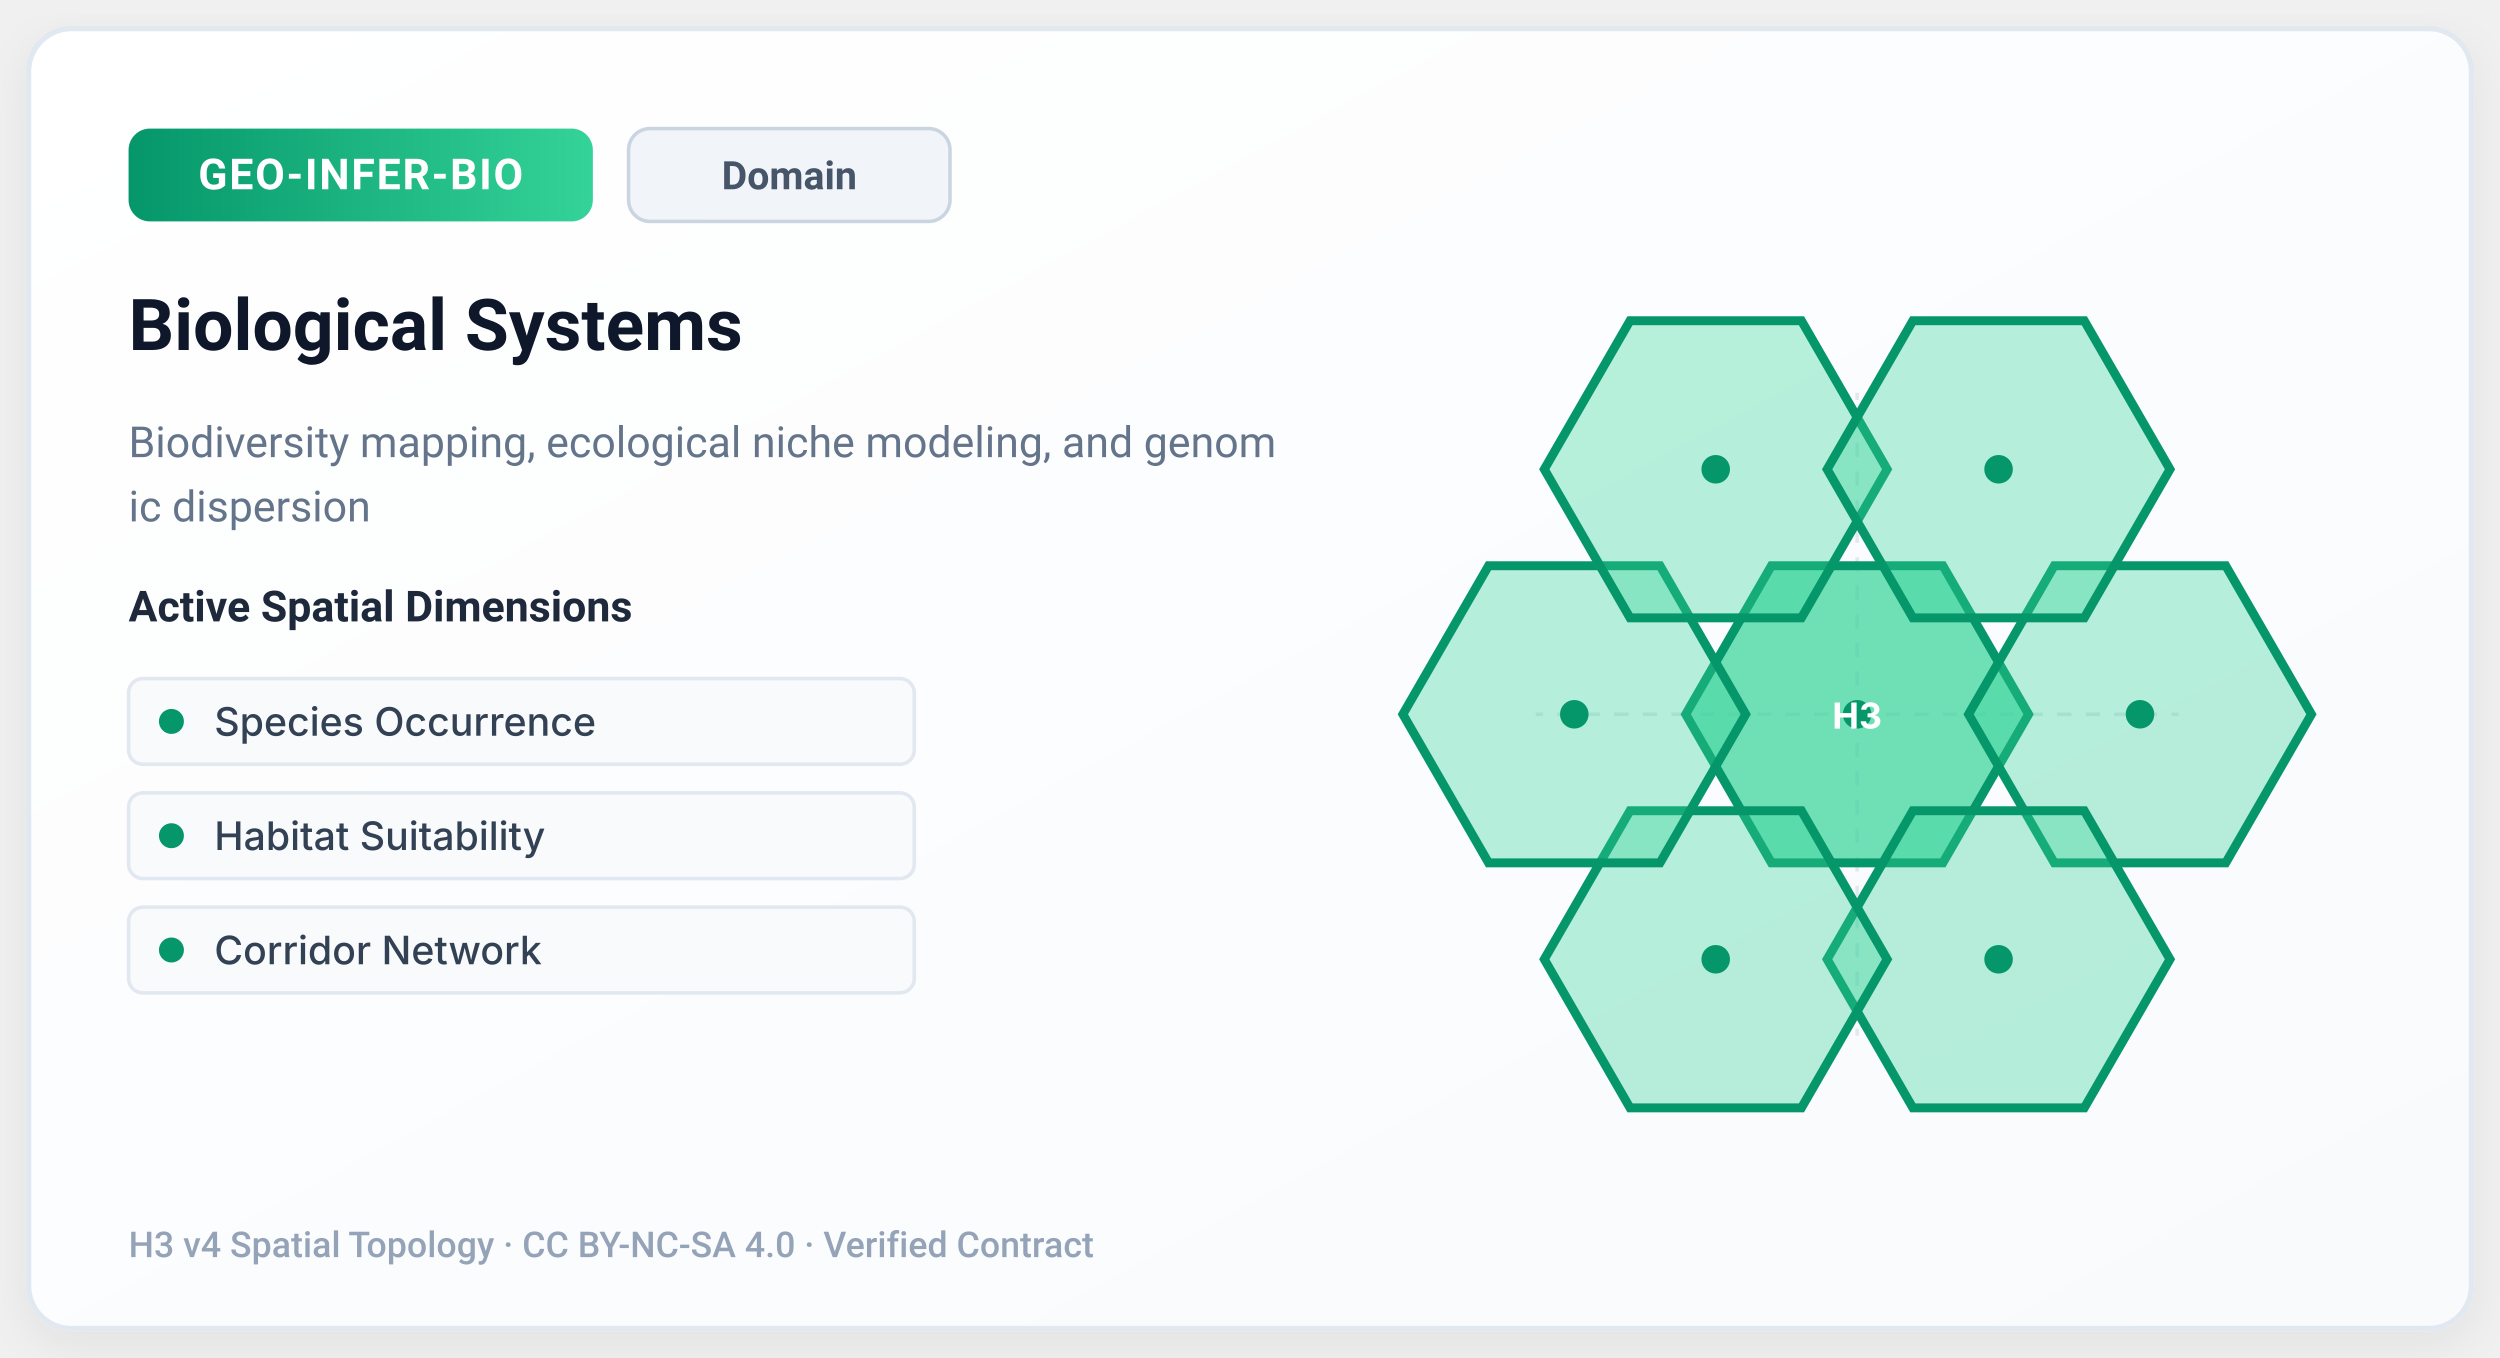
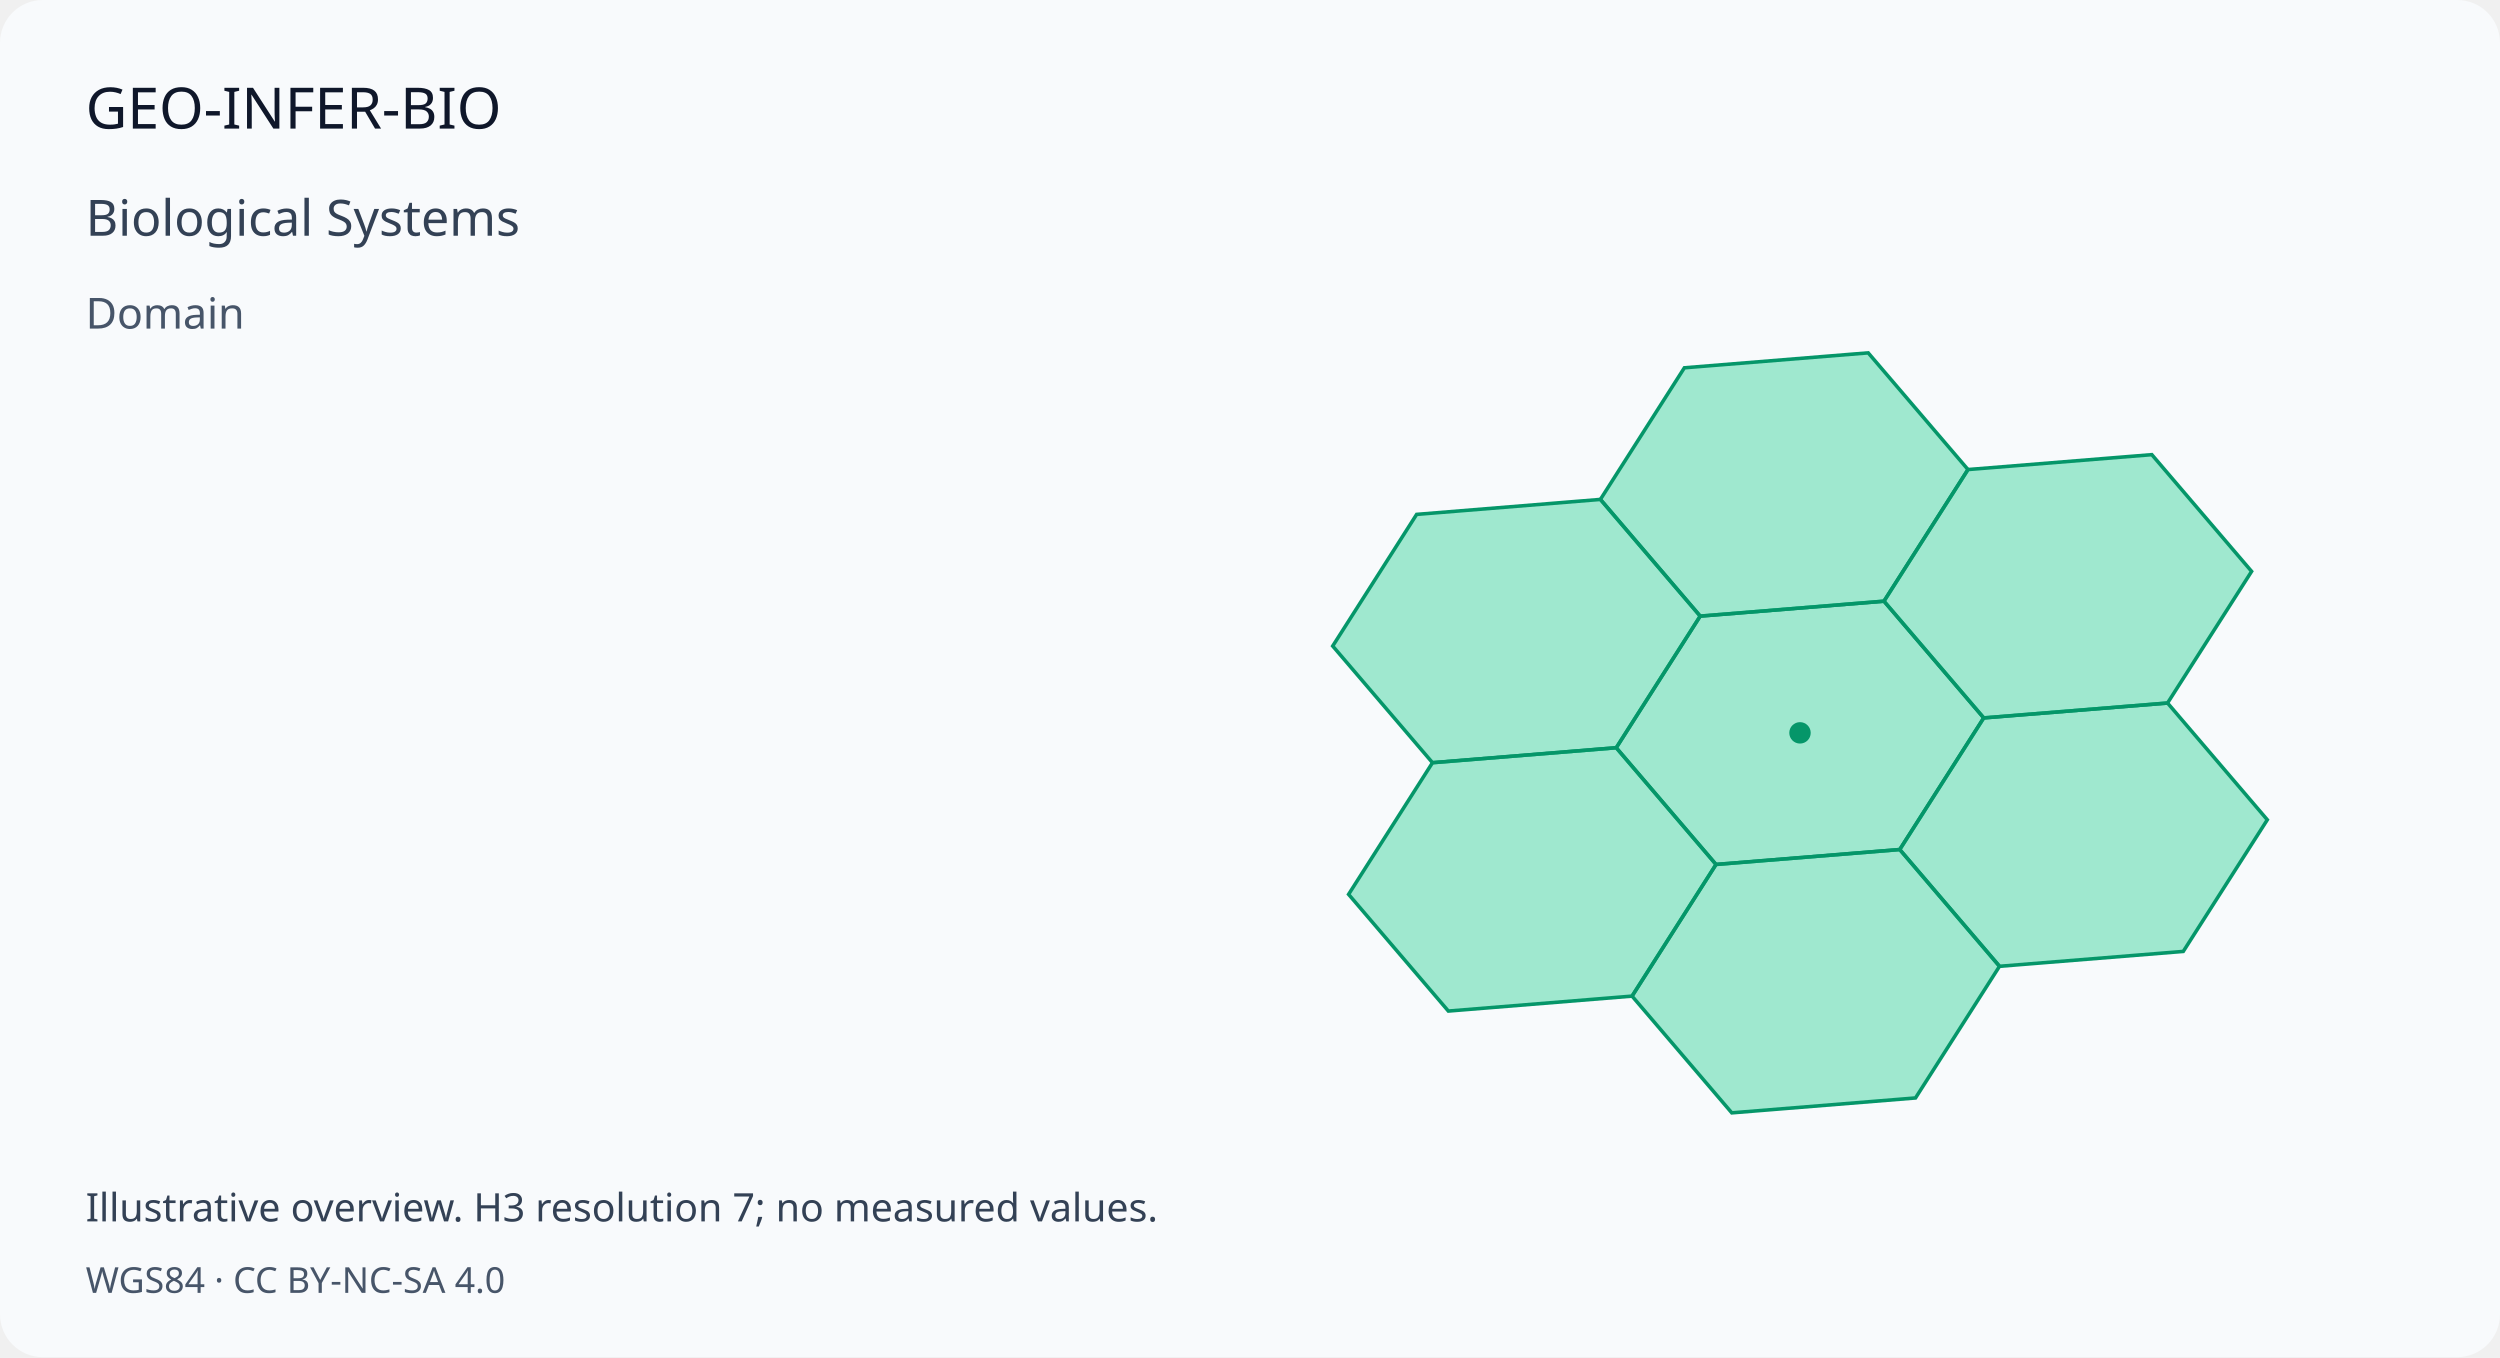
- <svg xmlns="http://www.w3.org/2000/svg" viewBox="0 0 700 380" width="700" height="380">
-   <defs>
-     <linearGradient id="bg-grad-BIO" x1="0%" y1="0%" x2="100%" y2="100%">
-       <stop offset="0%" stop-color="#ffffff" />
-       <stop offset="100%" stop-color="#f8fafc" />
-     </linearGradient>
-     <linearGradient id="badge-grad-BIO" x1="0%" y1="0%" x2="100%" y2="0%">
-       <stop offset="0%" stop-color="#059669" />
-       <stop offset="100%" stop-color="#34d399" />
-     </linearGradient>
-     <filter id="shadow-BIO" x="-5%" y="-5%" width="110%" height="110%">
-       <feDropShadow dx="0" dy="4" stdDeviation="6" flood-opacity="0.06" />
-     </filter>
-   </defs>
-   <rect x="8" y="8" width="684" height="364" rx="12" fill="url(#bg-grad-BIO)" stroke="#e2e8f0" stroke-width="1.5" filter="url(#shadow-BIO)" />
-   <g transform="translate(0, 0)">
-     <rect x="36" y="36" width="130" height="26" rx="6" fill="url(#badge-grad-BIO)" />
-     <text x="101" y="53" text-anchor="middle" fill="#ffffff" font-family="-apple-system, BlinkMacSystemFont, Segoe UI, Roboto, sans-serif" font-size="12" font-weight="700" letter-spacing="0.5">GEO-INFER-BIO</text>
-     <rect x="176" y="36" width="90" height="26" rx="6" fill="#f1f5f9" stroke="#cbd5e1" stroke-width="1" />
-     <text x="221" y="53" text-anchor="middle" fill="#475569" font-family="-apple-system, BlinkMacSystemFont, Segoe UI, Roboto, sans-serif" font-size="11" font-weight="600">Domain</text>
-     <text x="36" y="98" fill="#0f172a" font-family="-apple-system, BlinkMacSystemFont, Segoe UI, Roboto, sans-serif" font-size="20" font-weight="700">Biological Systems</text>
-     <text x="36" y="128" fill="#64748b" font-family="-apple-system, BlinkMacSystemFont, Segoe UI, Roboto, sans-serif" font-size="12" font-weight="400">
-       <tspan x="36" dy="0">Biodiversity mapping, ecological niche modeling, and genom</tspan>
-       <tspan x="36" dy="18">ic dispersion</tspan>
-     </text>
-     <text x="36" y="174" fill="#1e293b" font-family="-apple-system, BlinkMacSystemFont, Segoe UI, Roboto, sans-serif" font-size="12" font-weight="600">Active Spatial Dimensions</text>
-     <rect x="36" y="190" width="220" height="24" rx="4" fill="#f8fafc" stroke="#e2e8f0" stroke-width="1" />
-     <circle cx="48" cy="202" r="3.5" fill="#059669" />
-     <text x="60" y="206" fill="#334155" font-family="-apple-system, sans-serif" font-size="11" font-weight="500">Species Occurrence</text>
-     <rect x="36" y="222" width="220" height="24" rx="4" fill="#f8fafc" stroke="#e2e8f0" stroke-width="1" />
-     <circle cx="48" cy="234" r="3.5" fill="#059669" />
-     <text x="60" y="238" fill="#334155" font-family="-apple-system, sans-serif" font-size="11" font-weight="500">Habitat Suitability</text>
-     <rect x="36" y="254" width="220" height="24" rx="4" fill="#f8fafc" stroke="#e2e8f0" stroke-width="1" />
-     <circle cx="48" cy="266" r="3.5" fill="#059669" />
-     <text x="60" y="270" fill="#334155" font-family="-apple-system, sans-serif" font-size="11" font-weight="500">Corridor Network</text>
-     <text x="36" y="352" fill="#94a3b8" font-family="-apple-system, BlinkMacSystemFont, Segoe UI, Roboto, sans-serif" font-size="10" font-weight="500">H3 v4 Spatial Topology · CC BY-NC-SA 4.0 · Verified Contract</text>
-   </g>
-   <g>
-     <line x1="520" y1="200" x2="430" y2="200" stroke="#e2e8f0" stroke-width="1" stroke-dasharray="4,4" />
-     <line x1="520" y1="200" x2="610" y2="200" stroke="#e2e8f0" stroke-width="1" stroke-dasharray="4,4" />
-     <line x1="520" y1="200" x2="520" y2="110" stroke="#e2e8f0" stroke-width="1" stroke-dasharray="4,4" />
-     <line x1="520" y1="200" x2="520" y2="290" stroke="#e2e8f0" stroke-width="1" stroke-dasharray="4,4" />
-     <polygon points="568.0,200.0 544.0,241.6 496.0,241.6 472.0,200.0 496.0,158.4 544.0,158.4" fill="#34d399" fill-opacity="0.7" stroke="#059669" stroke-width="2.5" />
-     <circle cx="520.0" cy="200.0" r="4" fill="#059669" />
-     <text x="520.0" y="204.0" text-anchor="middle" fill="#ffffff" font-family="-apple-system, sans-serif" font-size="10" font-weight="700">H3</text>
-     <polygon points="647.2,200.0 623.2,241.6 575.2,241.6 551.2,200.0 575.2,158.4 623.2,158.4" fill="#34d399" fill-opacity="0.35" stroke="#059669" stroke-width="2.5" />
-     <circle cx="599.2" cy="200.0" r="4" fill="#059669" />
-     <polygon points="607.6,268.6 583.6,310.2 535.6,310.2 511.6,268.6 535.6,227.0 583.6,227.0" fill="#34d399" fill-opacity="0.35" stroke="#059669" stroke-width="2.5" />
-     <circle cx="559.6" cy="268.6" r="4" fill="#059669" />
-     <polygon points="528.4,268.6 504.4,310.2 456.4,310.2 432.4,268.6 456.4,227.0 504.4,227.0" fill="#34d399" fill-opacity="0.35" stroke="#059669" stroke-width="2.5" />
-     <circle cx="480.4" cy="268.6" r="4" fill="#059669" />
-     <polygon points="488.8,200.0 464.8,241.6 416.8,241.6 392.8,200.0 416.8,158.4 464.8,158.4" fill="#34d399" fill-opacity="0.35" stroke="#059669" stroke-width="2.5" />
-     <circle cx="440.8" cy="200.0" r="4" fill="#059669" />
-     <polygon points="528.4,131.4 504.4,173.0 456.4,173.0 432.4,131.4 456.4,89.8 504.4,89.8" fill="#34d399" fill-opacity="0.35" stroke="#059669" stroke-width="2.5" />
-     <circle cx="480.4" cy="131.4" r="4" fill="#059669" />
-     <polygon points="607.6,131.4 583.6,173.0 535.6,173.0 511.6,131.4 535.6,89.8 583.6,89.8" fill="#34d399" fill-opacity="0.35" stroke="#059669" stroke-width="2.5" />
-     <circle cx="559.6" cy="131.4" r="4" fill="#059669" />
-   </g>
+ <svg xmlns="http://www.w3.org/2000/svg" role="img" aria-labelledby="title-BIO desc-BIO" viewBox="0 0 700 380" width="700" height="380">
+   <rect width="100%" height="100%" rx="12" fill="#f8fafc" />
+   <text x="24" y="36" font-family="sans-serif" font-size="16" fill="#0f172a">GEO-INFER-BIO</text>
+   <text x="24" y="66" font-family="sans-serif" font-size="14" fill="#334155">Biological Systems</text>
+   <text x="24" y="92" font-family="sans-serif" font-size="12" fill="#475569">Domain</text>
+   <polygon data-h3="87283026cffffff" points="531.927,237.872 555.449,201.012 527.511,168.329 476.052,172.509 452.542,209.368 480.479,242.048 531.927,237.872" fill="#34d399" fill-opacity="0.45" stroke="#059669" />
+   <polygon data-h3="872830261ffffff" points="611.312,266.399 634.844,229.539 606.912,196.844 555.449,201.012 531.927,237.872 559.859,270.563 611.312,266.399" fill="#34d399" fill-opacity="0.45" stroke="#059669" />
+   <polygon data-h3="872830268ffffff" points="527.511,168.329 551.037,131.475 523.093,98.800 471.624,102.983 448.109,139.838 476.052,172.509 527.511,168.329" fill="#34d399" fill-opacity="0.45" stroke="#059669" />
+   <polygon data-h3="87283026dffffff" points="452.542,209.368 476.052,172.509 448.109,139.838 396.656,144.030 373.156,180.889 401.099,213.556 452.542,209.368" fill="#34d399" fill-opacity="0.45" stroke="#059669" />
+   <polygon data-h3="87283026effffff" points="606.912,196.844 630.449,159.990 602.511,127.303 551.037,131.475 527.511,168.329 555.449,201.012 606.912,196.844" fill="#34d399" fill-opacity="0.45" stroke="#059669" />
+   <polygon data-h3="872831c92ffffff" points="536.342,307.427 559.859,270.563 531.927,237.872 480.479,242.048 456.973,278.912 484.904,311.600 536.342,307.427" fill="#34d399" fill-opacity="0.45" stroke="#059669" />
+   <polygon data-h3="872831c93ffffff" points="456.973,278.912 480.479,242.048 452.542,209.368 401.099,213.556 377.604,250.420 405.541,283.097 456.973,278.912" fill="#34d399" fill-opacity="0.45" stroke="#059669" />
+   <circle cx="504.0" cy="205.2" r="3" fill="#059669" />
+   <text x="24" y="342" font-family="sans-serif" font-size="11" fill="#334155">Illustrative overview. H3 resolution 7; no measured values.</text>
+   <text x="24" y="362" font-family="sans-serif" font-size="10" fill="#475569">WGS84 · CC BY-NC-SA 4.0</text>
</svg>
